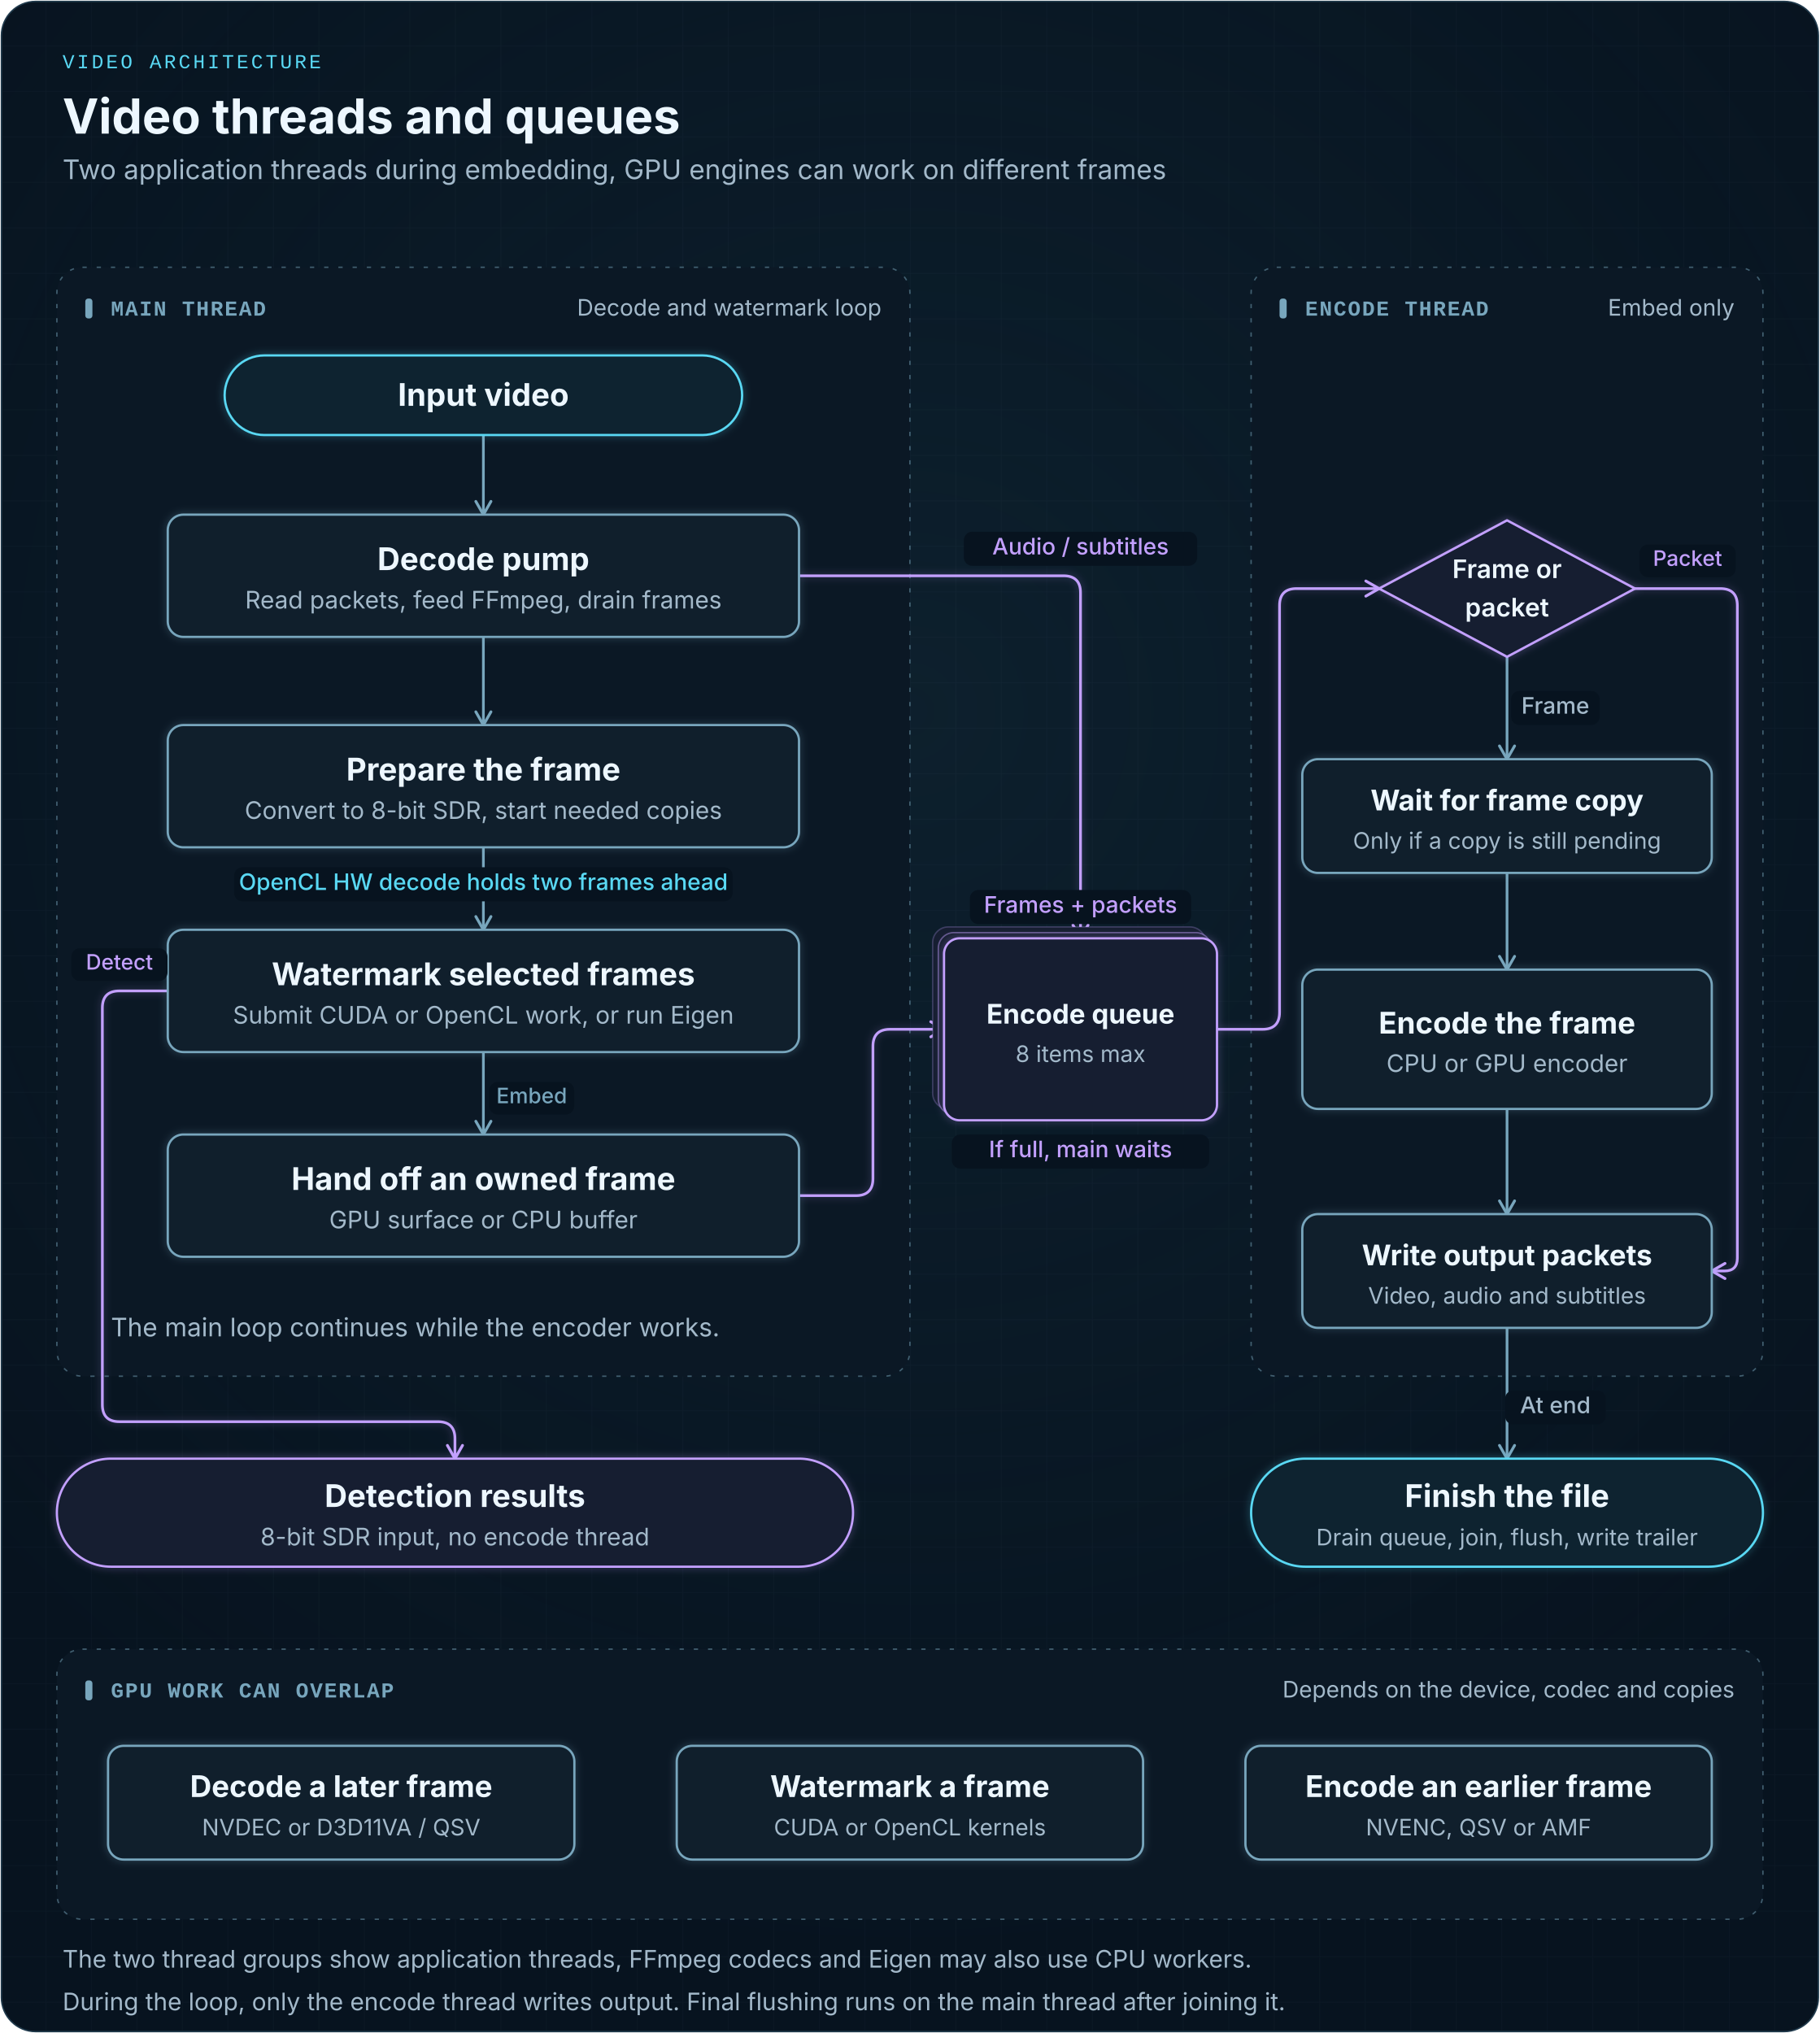
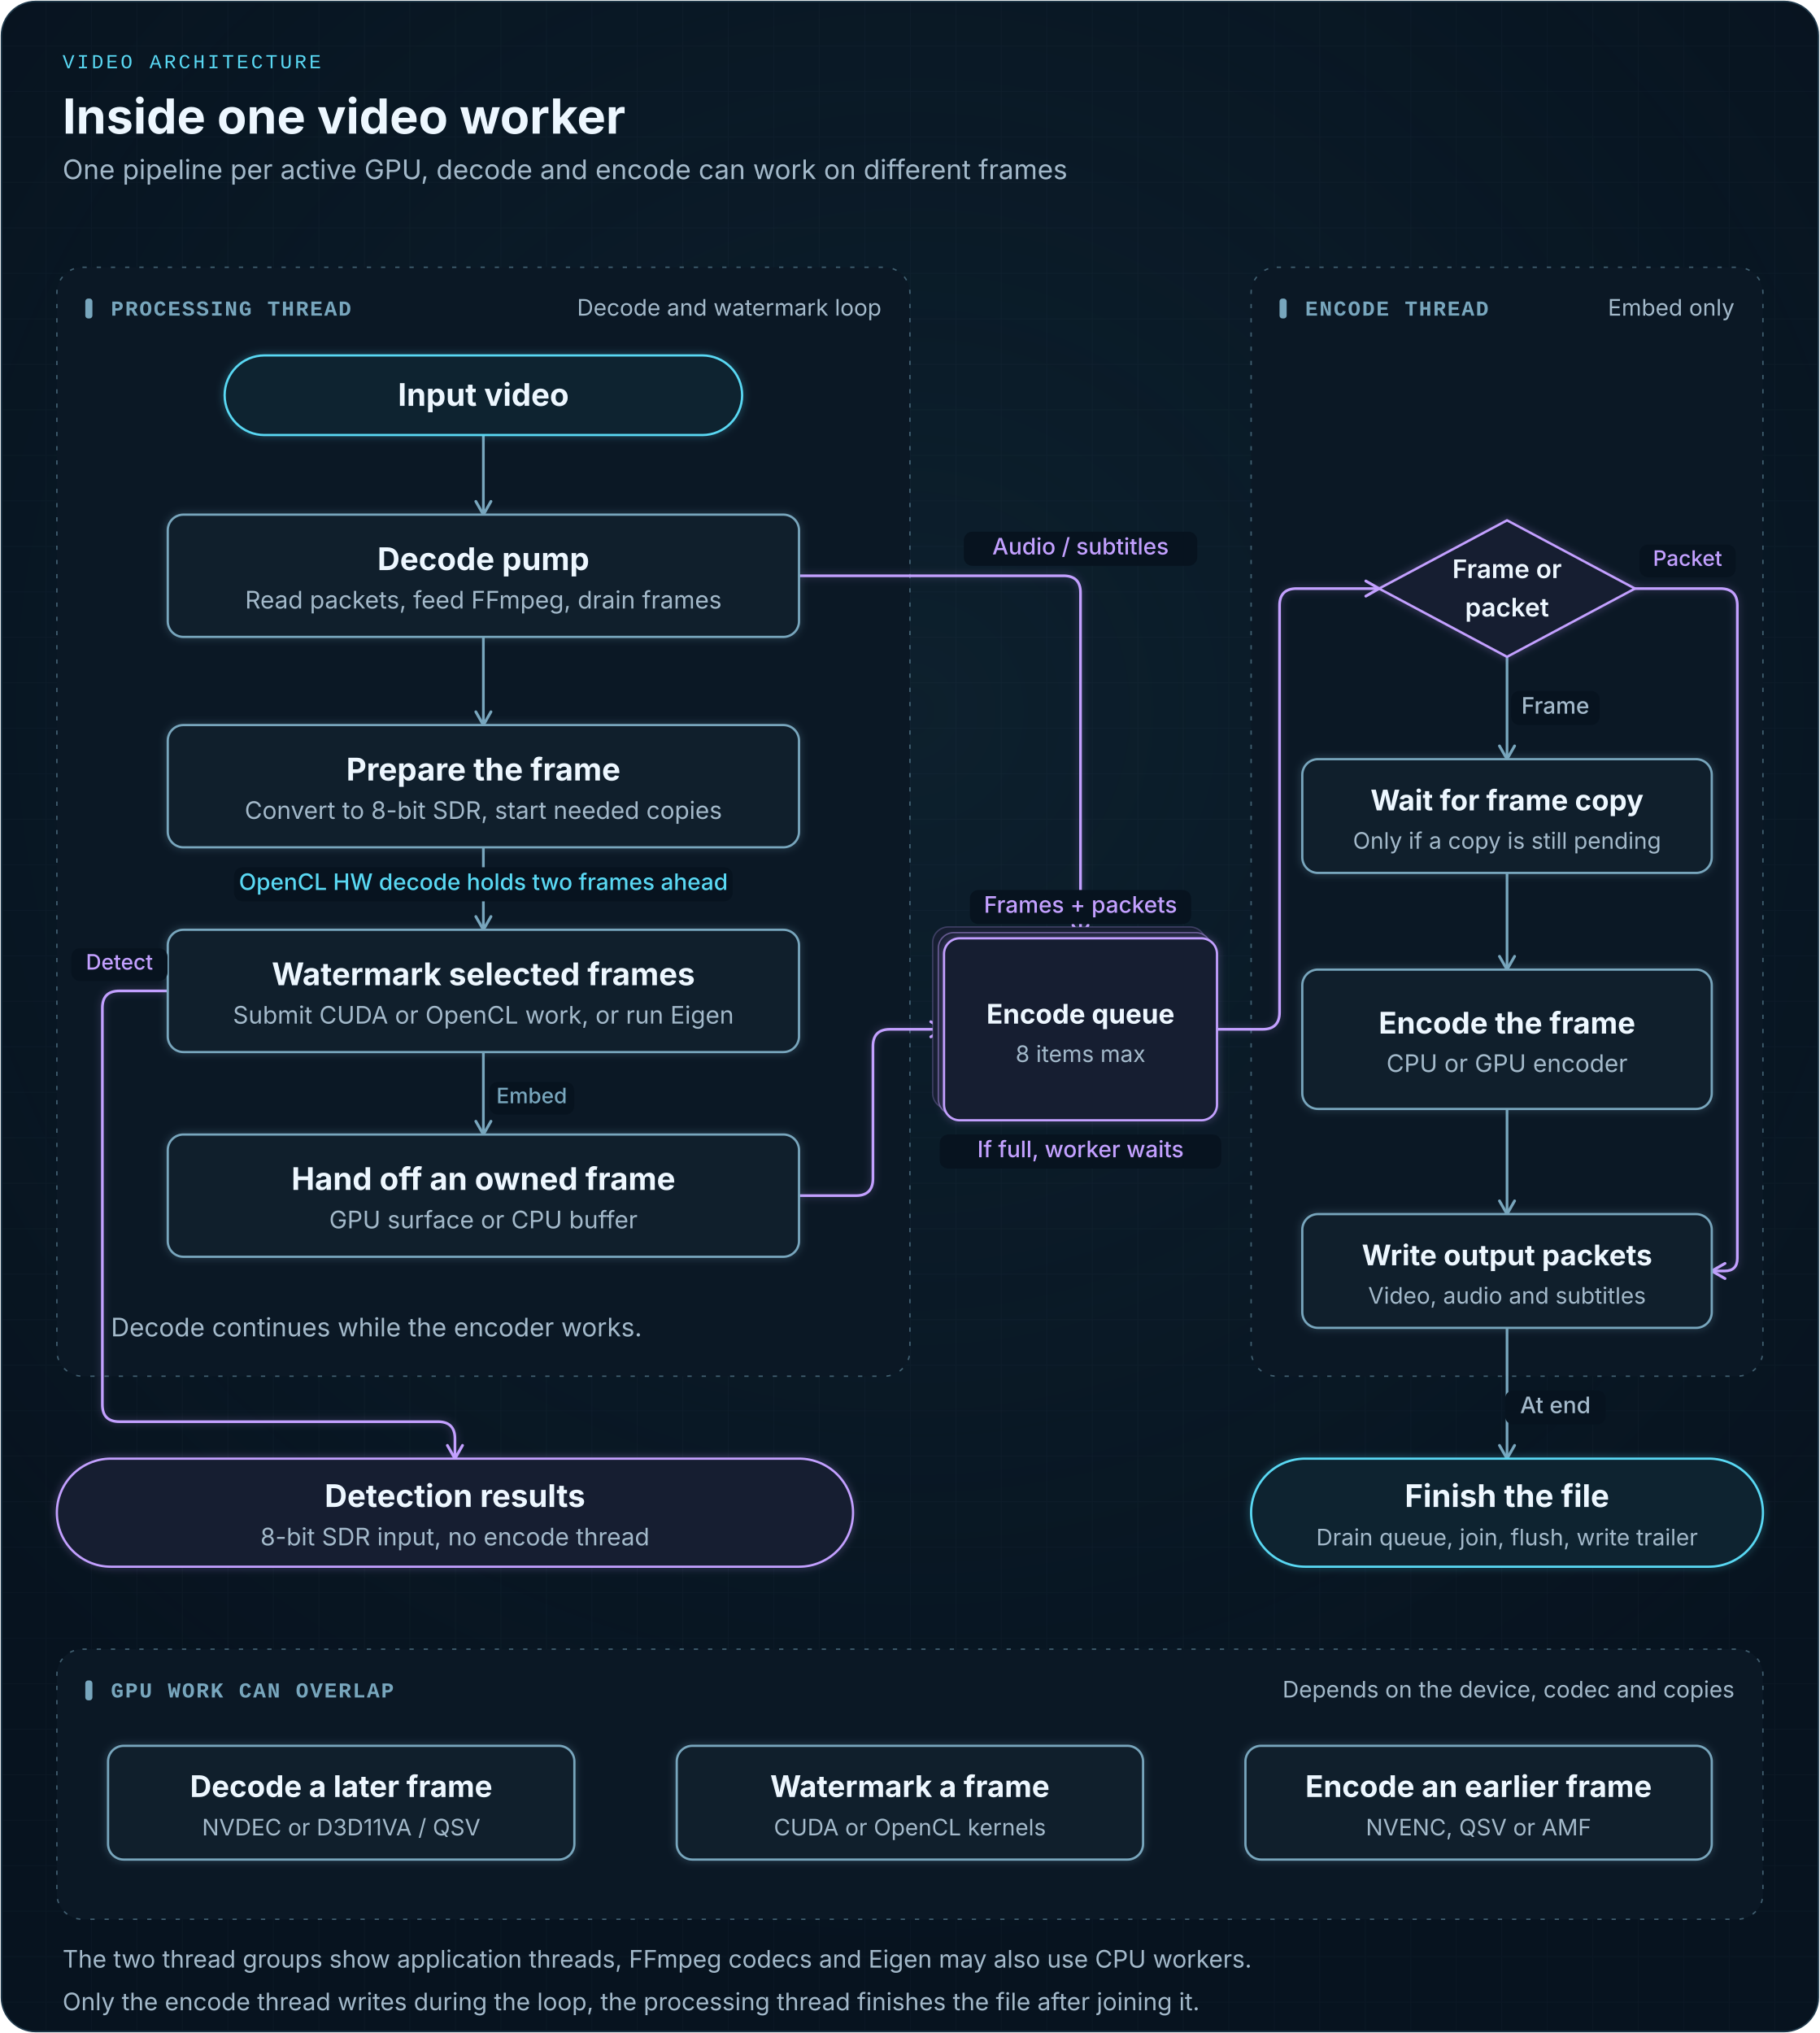
<svg xmlns="http://www.w3.org/2000/svg" width="1280" height="1430" viewBox="0 0 1280 1430" role="img" aria-labelledby="title description">
  <defs>
    <radialGradient id="ambient" gradientUnits="userSpaceOnUse" cx="640" cy="500.5" r="880">
      <stop offset="0" stop-color="#173747" stop-opacity="0.35" />
      <stop offset="1" stop-color="#173747" stop-opacity="0" />
    </radialGradient>
    <pattern id="grid" width="32" height="32" patternUnits="userSpaceOnUse">
      <path d="M 32 0 H 0 V 32" fill="none" stroke="#91c4df" stroke-opacity="0.035" stroke-width="1" />
    </pattern>
    <filter id="glow" x="-50%" y="-50%" width="200%" height="200%" color-interpolation-filters="sRGB">
      <feGaussianBlur stdDeviation="2.4" />
    </filter>
    <marker id="arrow-78a6bd" viewBox="0 0 10 10" refX="8" refY="5" markerWidth="7" markerHeight="7" orient="auto">
      <path d="M 1 1 L 8 5 L 1 9" fill="none" stroke="#78a6bd" stroke-width="1.5" stroke-linecap="round" stroke-linejoin="round" />
    </marker>
    <marker id="arrow-52e69e" viewBox="0 0 10 10" refX="8" refY="5" markerWidth="7" markerHeight="7" orient="auto">
      <path d="M 1 1 L 8 5 L 1 9" fill="none" stroke="#52e69e" stroke-width="1.5" stroke-linecap="round" stroke-linejoin="round" />
    </marker>
    <marker id="arrow-59d8f3" viewBox="0 0 10 10" refX="8" refY="5" markerWidth="7" markerHeight="7" orient="auto">
      <path d="M 1 1 L 8 5 L 1 9" fill="none" stroke="#59d8f3" stroke-width="1.5" stroke-linecap="round" stroke-linejoin="round" />
    </marker>
    <marker id="arrow-ffad85" viewBox="0 0 10 10" refX="8" refY="5" markerWidth="7" markerHeight="7" orient="auto">
      <path d="M 1 1 L 8 5 L 1 9" fill="none" stroke="#ffad85" stroke-width="1.5" stroke-linecap="round" stroke-linejoin="round" />
    </marker>
    <marker id="arrow-c3a0ff" viewBox="0 0 10 10" refX="8" refY="5" markerWidth="7" markerHeight="7" orient="auto">
      <path d="M 1 1 L 8 5 L 1 9" fill="none" stroke="#c3a0ff" stroke-width="1.5" stroke-linecap="round" stroke-linejoin="round" />
    </marker>
  </defs>
  <rect x="1" y="1" width="1278" height="1428" rx="24" fill="#07131f" stroke="#203a4c" />
  <rect x="2" y="2" width="1276" height="1426" rx="23" fill="url(#ambient)" stroke="none" />
  <rect x="2" y="2" width="1276" height="1426" rx="23" fill="url(#grid)" stroke="none" />
  <text x="44" y="48" font-family="Consolas, 'Liberation Mono', monospace" font-size="14" font-weight="400" text-anchor="start" letter-spacing="1.8" fill="#59d8f3">VIDEO ARCHITECTURE</text>
-   <text x="44" y="94" font-family="'Segoe UI', Inter, Helvetica, Arial, sans-serif" font-size="34" font-weight="700" text-anchor="start" letter-spacing="0" fill="#edf7ff">Video threads and queues</text>
-   <text x="44" y="126" font-family="'Segoe UI', Inter, Helvetica, Arial, sans-serif" font-size="19" font-weight="400" text-anchor="start" letter-spacing="0" fill="#a3b9ca">Two application threads during embedding, GPU engines can work on different frames</text>
+   <text x="44" y="94" font-family="'Segoe UI', Inter, Helvetica, Arial, sans-serif" font-size="34" font-weight="700" text-anchor="start" letter-spacing="0" fill="#edf7ff">Inside one video worker</text>
+   <text x="44" y="126" font-family="'Segoe UI', Inter, Helvetica, Arial, sans-serif" font-size="19" font-weight="400" text-anchor="start" letter-spacing="0" fill="#a3b9ca">One pipeline per active GPU, decode and encode can work on different frames</text>
  <rect x="40" y="188" width="600" height="780" rx="18" fill="#0b1825" stroke="#78a6bd" stroke-opacity="0.5" stroke-dasharray="3 7" />
  <rect x="880" y="188" width="360" height="780" rx="18" fill="#0b1825" stroke="#78a6bd" stroke-opacity="0.5" stroke-dasharray="3 7" />
  <rect x="40" y="1160" width="1200" height="190" rx="18" fill="#0b1825" stroke="#78a6bd" stroke-opacity="0.5" stroke-dasharray="3 7" />
  <path d="M 340 306 L 340 362" fill="none" stroke="#78a6bd" stroke-width="4" opacity="0.15" filter="url(#glow)" />
  <path d="M 340 306 L 340 362" fill="none" stroke="#78a6bd" stroke-width="1.9" stroke-linejoin="round" stroke-linecap="round" marker-end="url(#arrow-78a6bd)" />
  <path d="M 340 448 L 340 510" fill="none" stroke="#78a6bd" stroke-width="4" opacity="0.15" filter="url(#glow)" />
  <path d="M 340 448 L 340 510" fill="none" stroke="#78a6bd" stroke-width="1.9" stroke-linejoin="round" stroke-linecap="round" marker-end="url(#arrow-78a6bd)" />
  <path d="M 340 596 L 340 654" fill="none" stroke="#78a6bd" stroke-width="4" opacity="0.15" filter="url(#glow)" />
  <path d="M 340 596 L 340 654" fill="none" stroke="#78a6bd" stroke-width="1.9" stroke-linejoin="round" stroke-linecap="round" marker-end="url(#arrow-78a6bd)" />
  <path d="M 340 740 L 340 798" fill="none" stroke="#78a6bd" stroke-width="4" opacity="0.15" filter="url(#glow)" />
  <path d="M 340 740 L 340 798" fill="none" stroke="#78a6bd" stroke-width="1.9" stroke-linejoin="round" stroke-linecap="round" marker-end="url(#arrow-78a6bd)" />
  <path d="M 562 841 L 602 841 Q 614 841 614 829 L 614 736 Q 614 724 626 724 L 664 724" fill="none" stroke="#c3a0ff" stroke-width="4" opacity="0.15" filter="url(#glow)" />
  <path d="M 562 841 L 602 841 Q 614 841 614 829 L 614 736 Q 614 724 626 724 L 664 724" fill="none" stroke="#c3a0ff" stroke-width="1.9" stroke-linejoin="round" stroke-linecap="round" marker-end="url(#arrow-c3a0ff)" />
  <path d="M 562 405 L 748 405 Q 760 405 760 417 L 760 660" fill="none" stroke="#c3a0ff" stroke-width="4" opacity="0.15" filter="url(#glow)" />
  <path d="M 562 405 L 748 405 Q 760 405 760 417 L 760 660" fill="none" stroke="#c3a0ff" stroke-width="1.9" stroke-linejoin="round" stroke-linecap="round" marker-end="url(#arrow-c3a0ff)" />
  <path d="M 856 724 L 888 724 Q 900 724 900 712 L 900 426 Q 900 414 912 414 L 970 414" fill="none" stroke="#c3a0ff" stroke-width="4" opacity="0.15" filter="url(#glow)" />
  <path d="M 856 724 L 888 724 Q 900 724 900 712 L 900 426 Q 900 414 912 414 L 970 414" fill="none" stroke="#c3a0ff" stroke-width="1.9" stroke-linejoin="round" stroke-linecap="round" marker-end="url(#arrow-c3a0ff)" />
  <path d="M 1060 462 L 1060 534" fill="none" stroke="#78a6bd" stroke-width="4" opacity="0.15" filter="url(#glow)" />
  <path d="M 1060 462 L 1060 534" fill="none" stroke="#78a6bd" stroke-width="1.9" stroke-linejoin="round" stroke-linecap="round" marker-end="url(#arrow-78a6bd)" />
  <path d="M 1150 414 L 1210 414 Q 1222 414 1222 426 L 1222 885 Q 1222 894 1213 894 L 1204 894" fill="none" stroke="#c3a0ff" stroke-width="4" opacity="0.15" filter="url(#glow)" />
  <path d="M 1150 414 L 1210 414 Q 1222 414 1222 426 L 1222 885 Q 1222 894 1213 894 L 1204 894" fill="none" stroke="#c3a0ff" stroke-width="1.9" stroke-linejoin="round" stroke-linecap="round" marker-end="url(#arrow-c3a0ff)" />
  <path d="M 1060 614 L 1060 682" fill="none" stroke="#78a6bd" stroke-width="4" opacity="0.15" filter="url(#glow)" />
  <path d="M 1060 614 L 1060 682" fill="none" stroke="#78a6bd" stroke-width="1.9" stroke-linejoin="round" stroke-linecap="round" marker-end="url(#arrow-78a6bd)" />
  <path d="M 1060 780 L 1060 854" fill="none" stroke="#78a6bd" stroke-width="4" opacity="0.15" filter="url(#glow)" />
  <path d="M 1060 780 L 1060 854" fill="none" stroke="#78a6bd" stroke-width="1.9" stroke-linejoin="round" stroke-linecap="round" marker-end="url(#arrow-78a6bd)" />
  <path d="M 1060 934 L 1060 1026" fill="none" stroke="#78a6bd" stroke-width="4" opacity="0.15" filter="url(#glow)" />
  <path d="M 1060 934 L 1060 1026" fill="none" stroke="#78a6bd" stroke-width="1.9" stroke-linejoin="round" stroke-linecap="round" marker-end="url(#arrow-78a6bd)" />
  <path d="M 118 697 L 84 697 Q 72 697 72 709 L 72 988 Q 72 1000 84 1000 L 308 1000 Q 320 1000 320 1012 L 320 1026" fill="none" stroke="#c3a0ff" stroke-width="4" opacity="0.15" filter="url(#glow)" />
  <path d="M 118 697 L 84 697 Q 72 697 72 709 L 72 988 Q 72 1000 84 1000 L 308 1000 Q 320 1000 320 1012 L 320 1026" fill="none" stroke="#c3a0ff" stroke-width="1.9" stroke-linejoin="round" stroke-linecap="round" marker-end="url(#arrow-c3a0ff)" />
  <g data-node="Input video" data-bounds="158 250 364 56">
    <rect x="158" y="250" width="364" height="56" rx="28.0" fill="none" stroke="#59d8f3" stroke-width="3" opacity="0.28" filter="url(#glow)" />
    <rect x="158" y="250" width="364" height="56" rx="28.0" fill="#0e2330" stroke="#59d8f3" stroke-width="1.6" />
    <text x="340.0" y="285.48" font-family="'Segoe UI', Inter, Helvetica, Arial, sans-serif" font-size="22" font-weight="650" text-anchor="middle" letter-spacing="0" fill="#edf7ff">Input video</text>
  </g>
  <g data-node="Decode pump" data-bounds="118 362 444 86">
    <rect x="118" y="362" width="444" height="86" rx="11" fill="none" stroke="#78a6bd" stroke-width="3" opacity="0.28" filter="url(#glow)" />
    <rect x="118" y="362" width="444" height="86" rx="11" fill="#101f2c" stroke="#78a6bd" stroke-width="1.6" />
    <text x="340.0" y="401.0" font-family="'Segoe UI', Inter, Helvetica, Arial, sans-serif" font-size="22" font-weight="650" text-anchor="middle" letter-spacing="0" fill="#edf7ff">Decode pump</text>
    <text x="340.0" y="428.0" font-family="'Segoe UI', Inter, Helvetica, Arial, sans-serif" font-size="17" font-weight="400" text-anchor="middle" letter-spacing="0" fill="#a3b9ca">Read packets, feed FFmpeg, drain frames</text>
  </g>
  <g data-node="Prepare the frame" data-bounds="118 510 444 86">
    <rect x="118" y="510" width="444" height="86" rx="11" fill="none" stroke="#78a6bd" stroke-width="3" opacity="0.28" filter="url(#glow)" />
    <rect x="118" y="510" width="444" height="86" rx="11" fill="#101f2c" stroke="#78a6bd" stroke-width="1.6" />
    <text x="340.0" y="549.0" font-family="'Segoe UI', Inter, Helvetica, Arial, sans-serif" font-size="22" font-weight="650" text-anchor="middle" letter-spacing="0" fill="#edf7ff">Prepare the frame</text>
    <text x="340.0" y="576.0" font-family="'Segoe UI', Inter, Helvetica, Arial, sans-serif" font-size="17" font-weight="400" text-anchor="middle" letter-spacing="0" fill="#a3b9ca">Convert to 8-bit SDR, start needed copies</text>
  </g>
  <rect x="164.64" y="610" width="350.72" height="24" rx="6" fill="#07131f" stroke="none" />
  <text x="340" y="626" font-family="'Segoe UI', Inter, Helvetica, Arial, sans-serif" font-size="16" font-weight="500" text-anchor="middle" letter-spacing="0" fill="#59d8f3">OpenCL HW decode holds two frames ahead</text>
  <g data-node="Watermark selected frames" data-bounds="118 654 444 86">
    <rect x="118" y="654" width="444" height="86" rx="11" fill="none" stroke="#78a6bd" stroke-width="3" opacity="0.28" filter="url(#glow)" />
    <rect x="118" y="654" width="444" height="86" rx="11" fill="#101f2c" stroke="#78a6bd" stroke-width="1.6" />
    <text x="340.0" y="693.0" font-family="'Segoe UI', Inter, Helvetica, Arial, sans-serif" font-size="22" font-weight="650" text-anchor="middle" letter-spacing="0" fill="#edf7ff">Watermark selected frames</text>
    <text x="340.0" y="720.0" font-family="'Segoe UI', Inter, Helvetica, Arial, sans-serif" font-size="17" font-weight="400" text-anchor="middle" letter-spacing="0" fill="#a3b9ca">Submit CUDA or OpenCL work, or run Eigen</text>
  </g>
  <rect x="50.15" y="667" width="67.7" height="23" rx="6" fill="#07131f" stroke="none" />
  <text x="84" y="682" font-family="'Segoe UI', Inter, Helvetica, Arial, sans-serif" font-size="15" font-weight="500" text-anchor="middle" letter-spacing="0" fill="#c3a0ff">Detect</text>
  <rect x="344.125" y="761" width="59.75" height="23" rx="6" fill="#07131f" stroke="none" />
  <text x="374" y="776" font-family="'Segoe UI', Inter, Helvetica, Arial, sans-serif" font-size="15" font-weight="500" text-anchor="middle" letter-spacing="0" fill="#78a6bd">Embed</text>
  <g data-node="Hand off an owned frame" data-bounds="118 798 444 86">
    <rect x="118" y="798" width="444" height="86" rx="11" fill="none" stroke="#78a6bd" stroke-width="3" opacity="0.28" filter="url(#glow)" />
    <rect x="118" y="798" width="444" height="86" rx="11" fill="#101f2c" stroke="#78a6bd" stroke-width="1.6" />
    <text x="340.0" y="837.0" font-family="'Segoe UI', Inter, Helvetica, Arial, sans-serif" font-size="22" font-weight="650" text-anchor="middle" letter-spacing="0" fill="#edf7ff">Hand off an owned frame</text>
    <text x="340.0" y="864.0" font-family="'Segoe UI', Inter, Helvetica, Arial, sans-serif" font-size="17" font-weight="400" text-anchor="middle" letter-spacing="0" fill="#a3b9ca">GPU surface or CPU buffer</text>
  </g>
-   <text x="78" y="940" font-family="'Segoe UI', Inter, Helvetica, Arial, sans-serif" font-size="18" font-weight="400" text-anchor="start" letter-spacing="0" fill="#a3b9ca">The main loop continues while the encoder works.</text>
+   <text x="78" y="940" font-family="'Segoe UI', Inter, Helvetica, Arial, sans-serif" font-size="18" font-weight="400" text-anchor="start" letter-spacing="0" fill="#a3b9ca">Decode continues while the encoder works.</text>
  <rect x="656" y="652" width="192" height="128" rx="11" fill="#161e31" stroke="#c3a0ff" stroke-opacity="0.25" />
  <rect x="660" y="656" width="192" height="128" rx="11" fill="#161e31" stroke="#c3a0ff" stroke-opacity="0.45" />
  <g data-node="Encode queue" data-bounds="664 660 192 128">
    <rect x="664" y="660" width="192" height="128" rx="11" fill="none" stroke="#c3a0ff" stroke-width="3" opacity="0.28" filter="url(#glow)" />
    <rect x="664" y="660" width="192" height="128" rx="11" fill="#161e31" stroke="#c3a0ff" stroke-width="1.6" />
    <text x="760.0" y="720.0" font-family="'Segoe UI', Inter, Helvetica, Arial, sans-serif" font-size="19" font-weight="650" text-anchor="middle" letter-spacing="0" fill="#edf7ff">Encode queue</text>
    <text x="760.0" y="747.0" font-family="'Segoe UI', Inter, Helvetica, Arial, sans-serif" font-size="16" font-weight="400" text-anchor="middle" letter-spacing="0" fill="#a3b9ca">8 items max</text>
  </g>
  <rect x="682.16" y="626" width="155.68" height="24" rx="6" fill="#07131f" stroke="none" />
  <text x="760" y="642" font-family="'Segoe UI', Inter, Helvetica, Arial, sans-serif" font-size="16" font-weight="500" text-anchor="middle" letter-spacing="0" fill="#c3a0ff">Frames + packets</text>
-   <rect x="669.44" y="798" width="181.12" height="24" rx="6" fill="#07131f" stroke="none" />
-   <text x="760" y="814" font-family="'Segoe UI', Inter, Helvetica, Arial, sans-serif" font-size="16" font-weight="500" text-anchor="middle" letter-spacing="0" fill="#c3a0ff">If full, main waits</text>
+   <rect x="660.96" y="798" width="198.08" height="24" rx="6" fill="#07131f" stroke="none" />
+   <text x="760" y="814" font-family="'Segoe UI', Inter, Helvetica, Arial, sans-serif" font-size="16" font-weight="500" text-anchor="middle" letter-spacing="0" fill="#c3a0ff">If full, worker waits</text>
  <rect x="677.92" y="374" width="164.16" height="24" rx="6" fill="#07131f" stroke="none" />
  <text x="760" y="390" font-family="'Segoe UI', Inter, Helvetica, Arial, sans-serif" font-size="16" font-weight="500" text-anchor="middle" letter-spacing="0" fill="#c3a0ff">Audio / subtitles</text>
  <g data-node="decision" data-bounds="970.0 366.0 180 96" data-shape="diamond">
    <polygon points="1060,366.0 1150.0,414 1060,462.0 970.0,414" fill="none" stroke="#c3a0ff" stroke-width="3" opacity="0.3" filter="url(#glow)" />
    <polygon points="1060,366.0 1150.0,414 1060,462.0 970.0,414" fill="#161e31" stroke="#c3a0ff" stroke-width="1.7" stroke-linejoin="round" />
    <text x="1060" y="406.62" font-family="'Segoe UI', Inter, Helvetica, Arial, sans-serif" font-size="18" font-weight="600" text-anchor="middle" letter-spacing="0" fill="#edf7ff">Frame or</text>
    <text x="1060" y="433.62" font-family="'Segoe UI', Inter, Helvetica, Arial, sans-serif" font-size="18" font-weight="600" text-anchor="middle" letter-spacing="0" fill="#edf7ff">packet</text>
  </g>
  <rect x="1062.8" y="486" width="62.4" height="24" rx="6" fill="#07131f" stroke="none" />
  <text x="1094" y="502" font-family="'Segoe UI', Inter, Helvetica, Arial, sans-serif" font-size="16" font-weight="500" text-anchor="middle" letter-spacing="0" fill="#a3b9ca">Frame</text>
  <rect x="1153.15" y="383" width="67.7" height="23" rx="6" fill="#07131f" stroke="none" />
  <text x="1187" y="398" font-family="'Segoe UI', Inter, Helvetica, Arial, sans-serif" font-size="15" font-weight="500" text-anchor="middle" letter-spacing="0" fill="#c3a0ff">Packet</text>
  <g data-node="Wait for frame copy" data-bounds="916 534 288 80">
    <rect x="916" y="534" width="288" height="80" rx="11" fill="none" stroke="#78a6bd" stroke-width="3" opacity="0.28" filter="url(#glow)" />
    <rect x="916" y="534" width="288" height="80" rx="11" fill="#101f2c" stroke="#78a6bd" stroke-width="1.6" />
    <text x="1060.0" y="570.0" font-family="'Segoe UI', Inter, Helvetica, Arial, sans-serif" font-size="20" font-weight="650" text-anchor="middle" letter-spacing="0" fill="#edf7ff">Wait for frame copy</text>
    <text x="1060.0" y="597.0" font-family="'Segoe UI', Inter, Helvetica, Arial, sans-serif" font-size="16" font-weight="400" text-anchor="middle" letter-spacing="0" fill="#a3b9ca">Only if a copy is still pending</text>
  </g>
  <g data-node="Encode the frame" data-bounds="916 682 288 98">
    <rect x="916" y="682" width="288" height="98" rx="11" fill="none" stroke="#78a6bd" stroke-width="3" opacity="0.28" filter="url(#glow)" />
    <rect x="916" y="682" width="288" height="98" rx="11" fill="#101f2c" stroke="#78a6bd" stroke-width="1.6" />
    <text x="1060.0" y="727.0" font-family="'Segoe UI', Inter, Helvetica, Arial, sans-serif" font-size="21" font-weight="650" text-anchor="middle" letter-spacing="0" fill="#edf7ff">Encode the frame</text>
    <text x="1060.0" y="754.0" font-family="'Segoe UI', Inter, Helvetica, Arial, sans-serif" font-size="17" font-weight="400" text-anchor="middle" letter-spacing="0" fill="#a3b9ca">CPU or GPU encoder</text>
  </g>
  <g data-node="Write output packets" data-bounds="916 854 288 80">
    <rect x="916" y="854" width="288" height="80" rx="11" fill="none" stroke="#78a6bd" stroke-width="3" opacity="0.28" filter="url(#glow)" />
    <rect x="916" y="854" width="288" height="80" rx="11" fill="#101f2c" stroke="#78a6bd" stroke-width="1.6" />
    <text x="1060.0" y="890.0" font-family="'Segoe UI', Inter, Helvetica, Arial, sans-serif" font-size="20" font-weight="650" text-anchor="middle" letter-spacing="0" fill="#edf7ff">Write output packets</text>
    <text x="1060.0" y="917.0" font-family="'Segoe UI', Inter, Helvetica, Arial, sans-serif" font-size="16" font-weight="400" text-anchor="middle" letter-spacing="0" fill="#a3b9ca">Video, audio and subtitles</text>
  </g>
  <rect x="1058.56" y="978" width="70.88" height="24" rx="6" fill="#07131f" stroke="none" />
  <text x="1094" y="994" font-family="'Segoe UI', Inter, Helvetica, Arial, sans-serif" font-size="16" font-weight="500" text-anchor="middle" letter-spacing="0" fill="#a3b9ca">At end</text>
  <g data-node="Finish the file" data-bounds="880 1026 360 76">
    <rect x="880" y="1026" width="360" height="76" rx="38.0" fill="none" stroke="#59d8f3" stroke-width="3" opacity="0.28" filter="url(#glow)" />
    <rect x="880" y="1026" width="360" height="76" rx="38.0" fill="#0e2330" stroke="#59d8f3" stroke-width="1.6" />
    <text x="1060.0" y="1060.0" font-family="'Segoe UI', Inter, Helvetica, Arial, sans-serif" font-size="22" font-weight="650" text-anchor="middle" letter-spacing="0" fill="#edf7ff">Finish the file</text>
    <text x="1060.0" y="1087.0" font-family="'Segoe UI', Inter, Helvetica, Arial, sans-serif" font-size="16" font-weight="400" text-anchor="middle" letter-spacing="0" fill="#a3b9ca">Drain queue, join, flush, write trailer</text>
  </g>
  <g data-node="Detection results" data-bounds="40 1026 560 76">
    <rect x="40" y="1026" width="560" height="76" rx="38.0" fill="none" stroke="#c3a0ff" stroke-width="3" opacity="0.28" filter="url(#glow)" />
    <rect x="40" y="1026" width="560" height="76" rx="38.0" fill="#161e31" stroke="#c3a0ff" stroke-width="1.6" />
    <text x="320.0" y="1060.0" font-family="'Segoe UI', Inter, Helvetica, Arial, sans-serif" font-size="22" font-weight="650" text-anchor="middle" letter-spacing="0" fill="#edf7ff">Detection results</text>
    <text x="320.0" y="1087.0" font-family="'Segoe UI', Inter, Helvetica, Arial, sans-serif" font-size="17" font-weight="400" text-anchor="middle" letter-spacing="0" fill="#a3b9ca">8-bit SDR input, no encode thread</text>
  </g>
  <g data-node="Decode a later frame" data-bounds="76 1228 328 80">
    <rect x="76" y="1228" width="328" height="80" rx="11" fill="none" stroke="#78a6bd" stroke-width="3" opacity="0.28" filter="url(#glow)" />
    <rect x="76" y="1228" width="328" height="80" rx="11" fill="#101f2c" stroke="#78a6bd" stroke-width="1.6" />
    <text x="240.0" y="1264.0" font-family="'Segoe UI', Inter, Helvetica, Arial, sans-serif" font-size="21" font-weight="650" text-anchor="middle" letter-spacing="0" fill="#edf7ff">Decode a later frame</text>
    <text x="240.0" y="1291.0" font-family="'Segoe UI', Inter, Helvetica, Arial, sans-serif" font-size="16" font-weight="400" text-anchor="middle" letter-spacing="0" fill="#a3b9ca">NVDEC or D3D11VA / QSV</text>
  </g>
  <g data-node="Watermark a frame" data-bounds="476 1228 328 80">
    <rect x="476" y="1228" width="328" height="80" rx="11" fill="none" stroke="#78a6bd" stroke-width="3" opacity="0.28" filter="url(#glow)" />
    <rect x="476" y="1228" width="328" height="80" rx="11" fill="#101f2c" stroke="#78a6bd" stroke-width="1.6" />
    <text x="640.0" y="1264.0" font-family="'Segoe UI', Inter, Helvetica, Arial, sans-serif" font-size="21" font-weight="650" text-anchor="middle" letter-spacing="0" fill="#edf7ff">Watermark a frame</text>
    <text x="640.0" y="1291.0" font-family="'Segoe UI', Inter, Helvetica, Arial, sans-serif" font-size="16" font-weight="400" text-anchor="middle" letter-spacing="0" fill="#a3b9ca">CUDA or OpenCL kernels</text>
  </g>
  <g data-node="Encode an earlier frame" data-bounds="876 1228 328 80">
    <rect x="876" y="1228" width="328" height="80" rx="11" fill="none" stroke="#78a6bd" stroke-width="3" opacity="0.28" filter="url(#glow)" />
    <rect x="876" y="1228" width="328" height="80" rx="11" fill="#101f2c" stroke="#78a6bd" stroke-width="1.6" />
    <text x="1040.0" y="1264.0" font-family="'Segoe UI', Inter, Helvetica, Arial, sans-serif" font-size="21" font-weight="650" text-anchor="middle" letter-spacing="0" fill="#edf7ff">Encode an earlier frame</text>
    <text x="1040.0" y="1291.0" font-family="'Segoe UI', Inter, Helvetica, Arial, sans-serif" font-size="16" font-weight="400" text-anchor="middle" letter-spacing="0" fill="#a3b9ca">NVENC, QSV or AMF</text>
  </g>
  <text x="44" y="1384" font-family="'Segoe UI', Inter, Helvetica, Arial, sans-serif" font-size="17" font-weight="400" text-anchor="start" letter-spacing="0" fill="#a3b9ca">The two thread groups show application threads, FFmpeg codecs and Eigen may also use CPU workers.</text>
-   <text x="44" y="1414" font-family="'Segoe UI', Inter, Helvetica, Arial, sans-serif" font-size="17" font-weight="400" text-anchor="start" letter-spacing="0" fill="#a3b9ca">During the loop, only the encode thread writes output. Final flushing runs on the main thread after joining it.</text>
-   <rect x="53" y="202" width="146" height="29" rx="4" fill="#0b1825" stroke="none" />
+   <text x="44" y="1414" font-family="'Segoe UI', Inter, Helvetica, Arial, sans-serif" font-size="17" font-weight="400" text-anchor="start" letter-spacing="0" fill="#a3b9ca">Only the encode thread writes during the loop, the processing thread finishes the file after joining it.</text>
+   <rect x="53" y="202" width="206" height="29" rx="4" fill="#0b1825" stroke="none" />
  <rect x="60" y="210" width="5" height="14" rx="2" fill="#78a6bd" stroke="none" />
-   <text x="78" y="222" font-family="Consolas, 'Liberation Mono', monospace" font-size="15" font-weight="600" text-anchor="start" letter-spacing="1" fill="#78a6bd">MAIN THREAD</text>
+   <text x="78" y="222" font-family="Consolas, 'Liberation Mono', monospace" font-size="15" font-weight="600" text-anchor="start" letter-spacing="1" fill="#78a6bd">PROCESSING THREAD</text>
  <text x="620" y="222" font-family="'Segoe UI', Inter, Helvetica, Arial, sans-serif" font-size="16" font-weight="400" text-anchor="end" letter-spacing="0" fill="#a3b9ca">Decode and watermark loop</text>
  <rect x="893" y="202" width="166" height="29" rx="4" fill="#0b1825" stroke="none" />
  <rect x="900" y="210" width="5" height="14" rx="2" fill="#78a6bd" stroke="none" />
  <text x="918" y="222" font-family="Consolas, 'Liberation Mono', monospace" font-size="15" font-weight="600" text-anchor="start" letter-spacing="1" fill="#78a6bd">ENCODE THREAD</text>
  <text x="1220" y="222" font-family="'Segoe UI', Inter, Helvetica, Arial, sans-serif" font-size="16" font-weight="400" text-anchor="end" letter-spacing="0" fill="#a3b9ca">Embed only</text>
  <rect x="53" y="1174" width="236" height="29" rx="4" fill="#0b1825" stroke="none" />
  <rect x="60" y="1182" width="5" height="14" rx="2" fill="#78a6bd" stroke="none" />
  <text x="78" y="1194" font-family="Consolas, 'Liberation Mono', monospace" font-size="15" font-weight="600" text-anchor="start" letter-spacing="1" fill="#78a6bd">GPU WORK CAN OVERLAP</text>
  <text x="1220" y="1194" font-family="'Segoe UI', Inter, Helvetica, Arial, sans-serif" font-size="16" font-weight="400" text-anchor="end" letter-spacing="0" fill="#a3b9ca">Depends on the device, codec and copies</text>
</svg>
